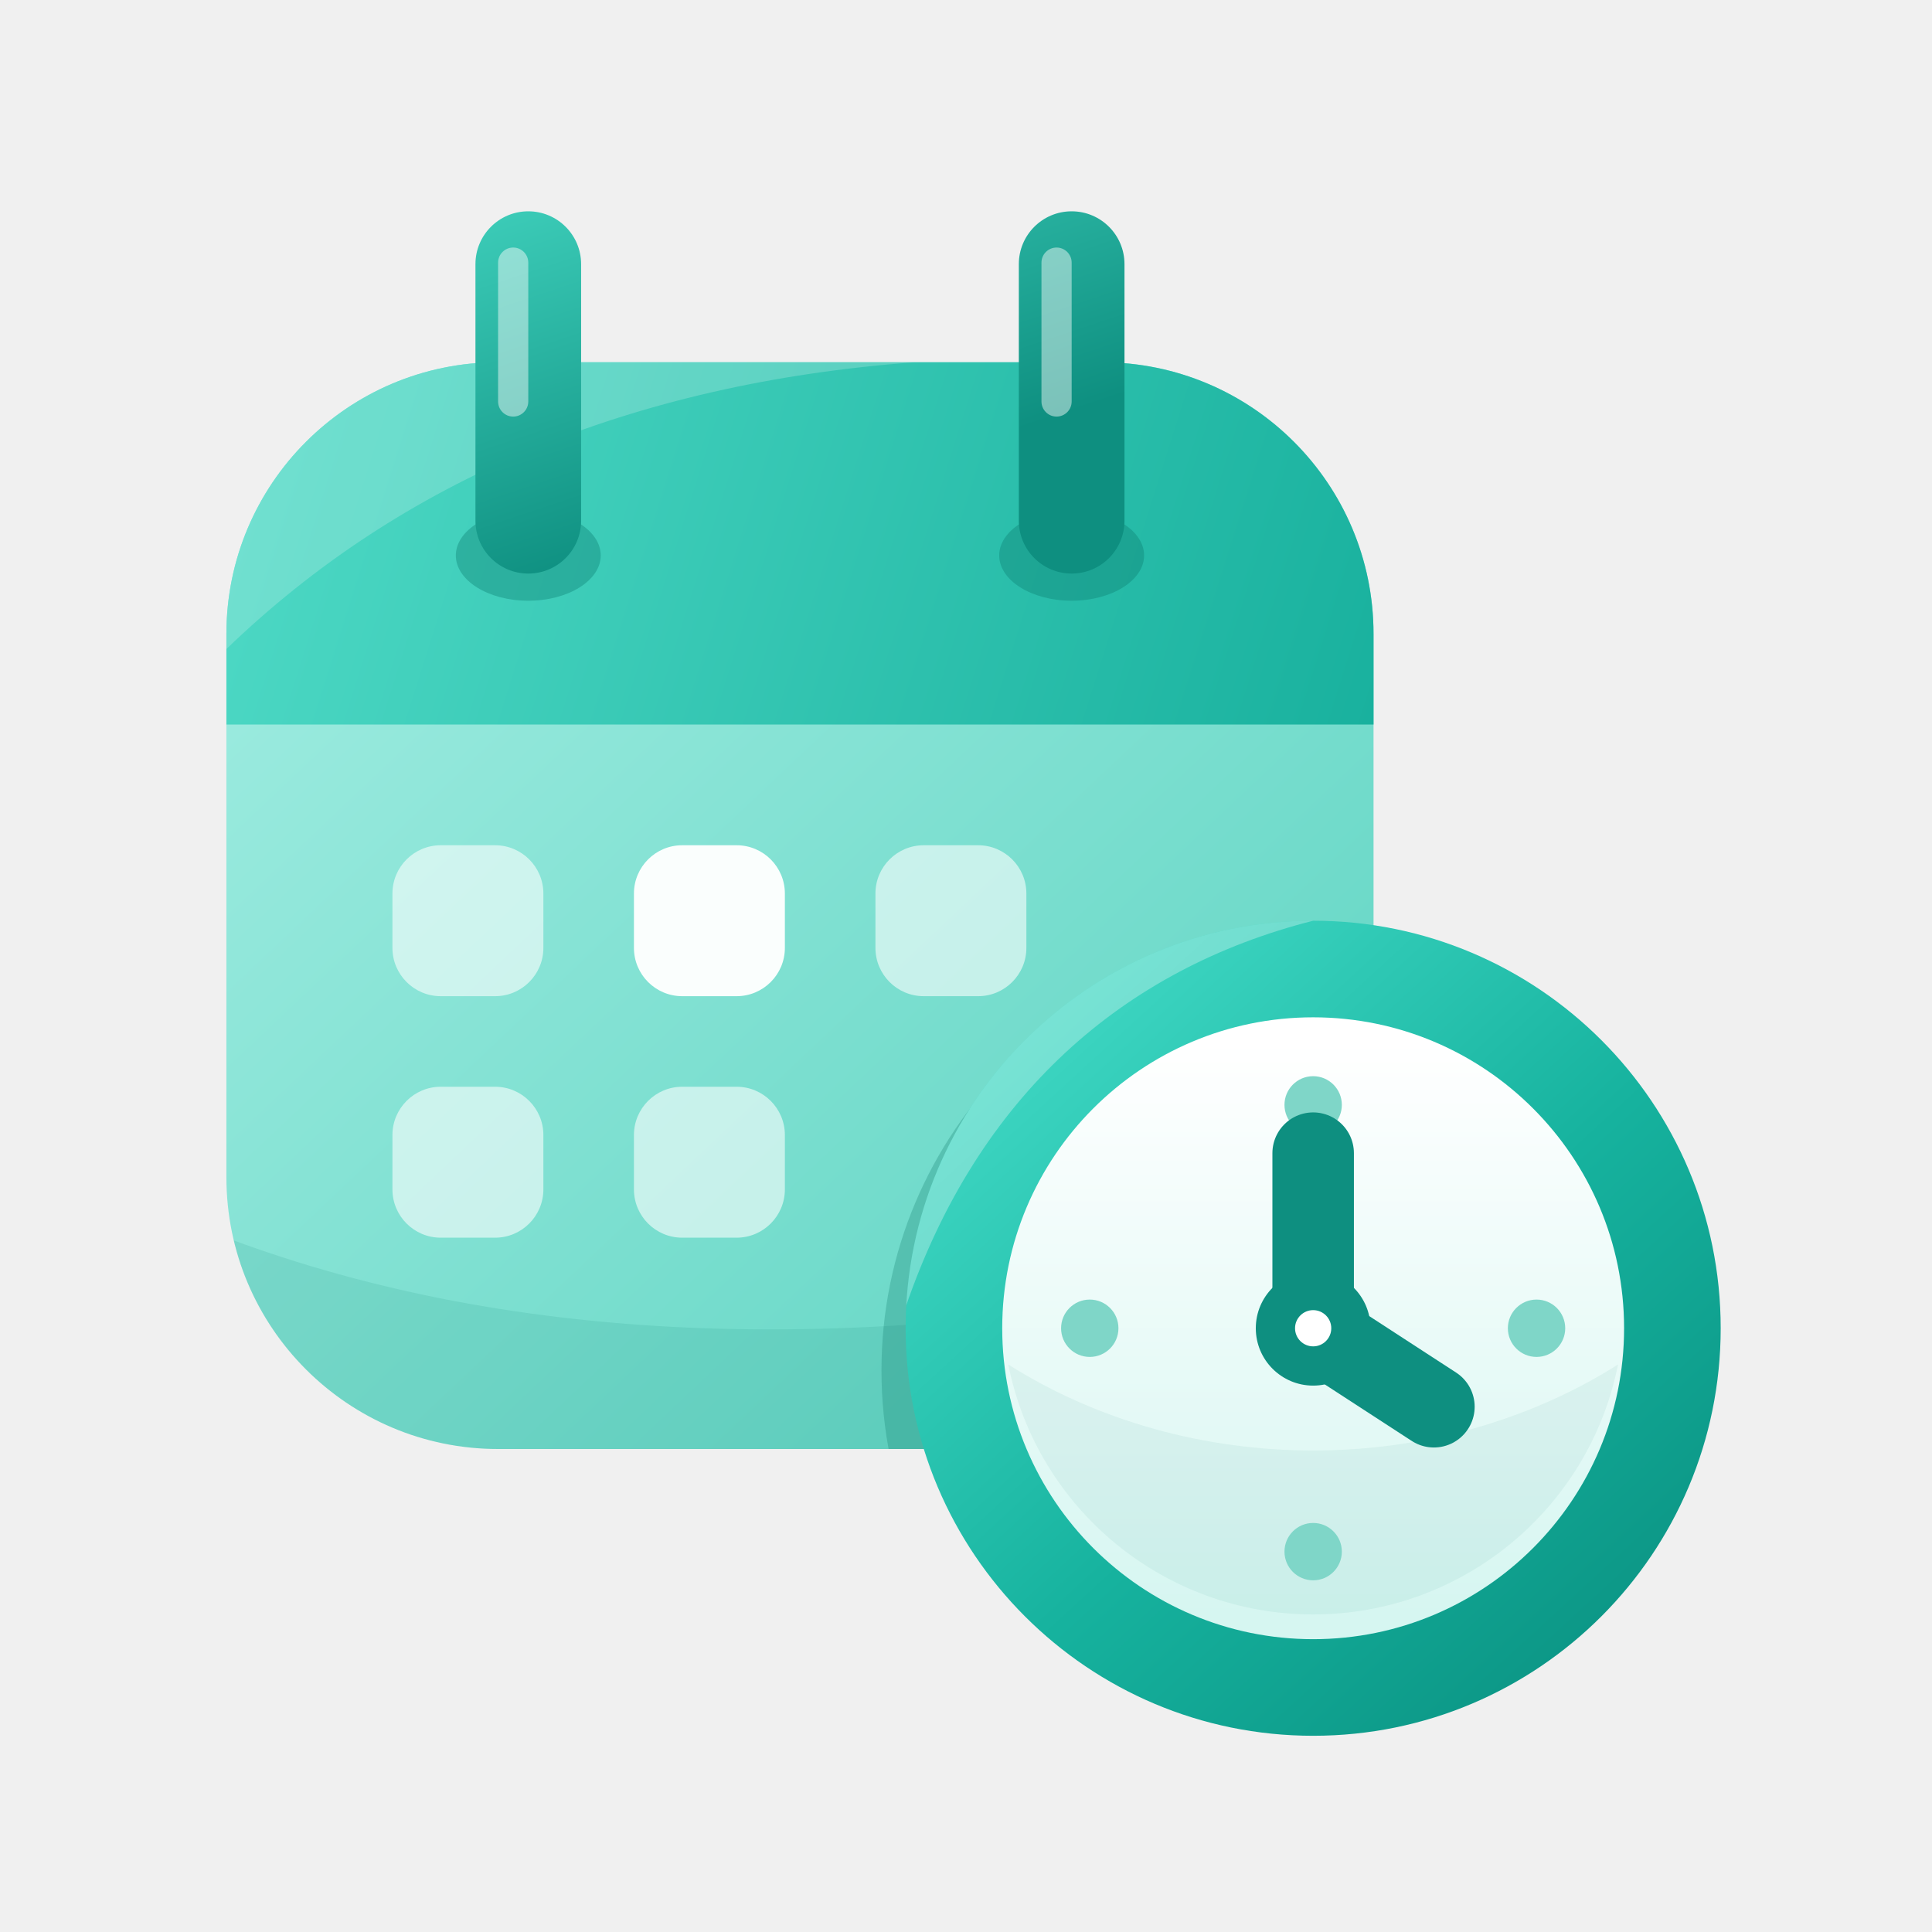
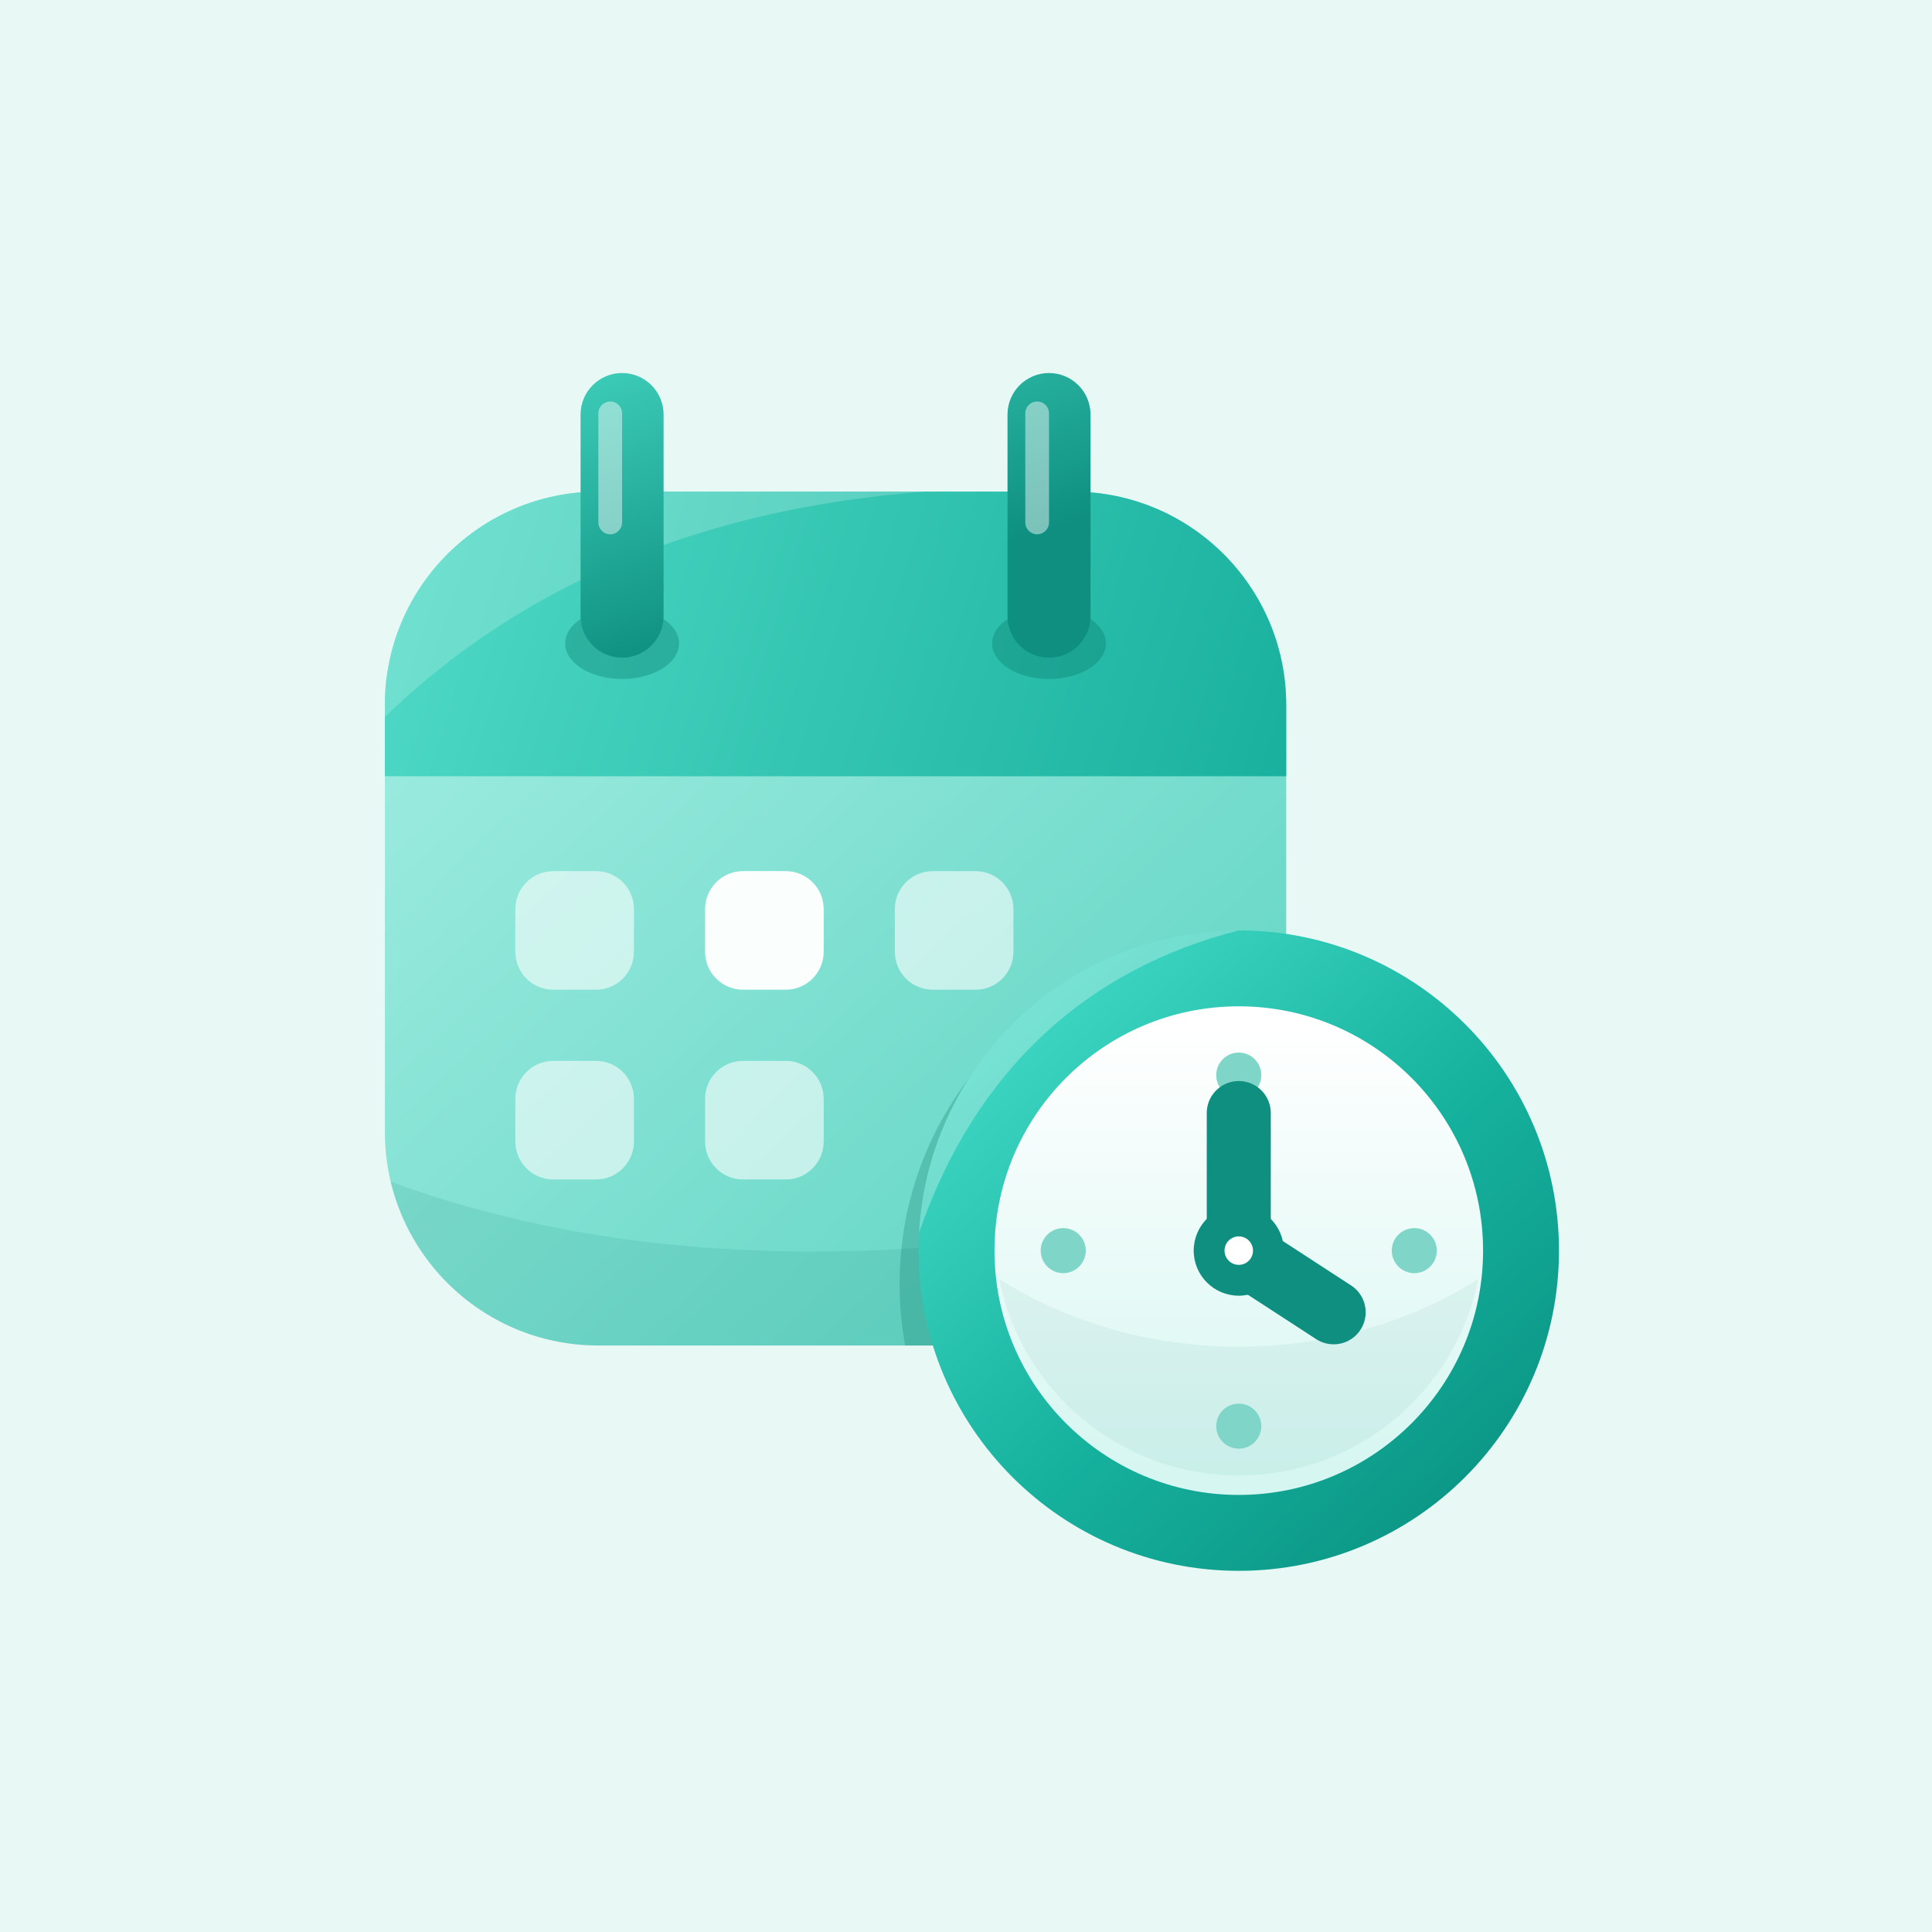
- <svg xmlns="http://www.w3.org/2000/svg" viewBox="1.5 1 64 64">
+ <svg xmlns="http://www.w3.org/2000/svg" viewBox="-7.227 -7.727 81.454 81.454">
+   <style>
+     @media (prefers-color-scheme: dark) { .icon-background { fill: #213733; } }
+   </style>
+   <rect class="icon-background" x="-7.227" y="-7.727" width="81.454" height="81.454" fill="#E7F8F5" />
  <defs>
    <linearGradient id="body" x1="10" y1="14" x2="44" y2="50" gradientUnits="userSpaceOnUse">
      <stop stop-color="#A4EEE3" />
      <stop offset="1" stop-color="#5CD3C1" />
    </linearGradient>
    <linearGradient id="header" x1="9" y1="13" x2="47" y2="25" gradientUnits="userSpaceOnUse">
      <stop stop-color="#4FDAC6" />
      <stop offset="1" stop-color="#19B19E" />
    </linearGradient>
    <linearGradient id="ring" x1="17" y1="8" x2="21" y2="20" gradientUnits="userSpaceOnUse">
      <stop stop-color="#3DCDB9" />
      <stop offset="1" stop-color="#0E8F80" />
    </linearGradient>
    <linearGradient id="bezel" x1="34" y1="33" x2="56" y2="57" gradientUnits="userSpaceOnUse">
      <stop stop-color="#45DDC9" />
      <stop offset=".55" stop-color="#16B29E" />
      <stop offset="1" stop-color="#0A9282" />
    </linearGradient>
    <linearGradient id="face" x1="45" y1="35.5" x2="45" y2="54.5" gradientUnits="userSpaceOnUse">
      <stop stop-color="#FFFFFF" />
      <stop offset="1" stop-color="#D6F6F1" />
    </linearGradient>
    <clipPath id="body-shape">
      <rect x="9" y="13" width="38" height="36" rx="9" />
    </clipPath>
    <clipPath id="bezel-shape">
      <circle cx="45" cy="45" r="13.5" />
    </clipPath>
  </defs>
  <rect x="9" y="13" width="38" height="36" rx="9" fill="url(#body)" />
  <g clip-path="url(#body-shape)">
    <path d="M9 13h38v12H9Z" fill="url(#header)" />
    <path d="M9 22.5c5.8-5.6 13.4-8.8 22.8-9.5H18a9 9 0 0 0-9 9v.5Z" fill="#fff" fill-opacity=".2" />
    <path d="M9 42c9.6 3.6 21.1 4 34.6 1.2L47 49H9v-7Z" fill="#0B7F72" fill-opacity=".12" />
    <circle cx="45" cy="46.4" r="14.3" fill="#087567" fill-opacity=".26" />
  </g>
  <g fill="#0B7F72" fill-opacity=".38">
    <ellipse cx="19" cy="19.4" rx="2.4" ry="1.5" />
    <ellipse cx="37" cy="19.4" rx="2.4" ry="1.5" />
  </g>
  <rect x="17.25" y="8" width="3.5" height="12" rx="1.75" fill="url(#ring)" />
  <rect x="35.25" y="8" width="3.5" height="12" rx="1.75" fill="url(#ring)" />
  <g fill="#fff" fill-opacity=".45">
    <rect x="18" y="9.2" width="1" height="5.6" rx=".5" />
    <rect x="36" y="9.2" width="1" height="5.6" rx=".5" />
  </g>
  <g fill="#fff" fill-opacity=".58">
    <rect x="14.5" y="29" width="5" height="5" rx="1.6" />
    <rect x="30.5" y="29" width="5" height="5" rx="1.6" />
    <rect x="14.5" y="37" width="5" height="5" rx="1.6" />
    <rect x="22.5" y="37" width="5" height="5" rx="1.6" />
  </g>
  <rect x="22.5" y="29" width="5" height="5" rx="1.6" fill="#fff" fill-opacity=".96" />
  <circle cx="45" cy="45" r="13.5" fill="url(#bezel)" />
  <g clip-path="url(#bezel-shape)">
    <path d="M31.5 45A13.5 13.5 0 0 1 45 31.5c-6.3 1.6-11.1 5.8-13.5 12.8V45Z" fill="#fff" fill-opacity=".3" />
  </g>
  <circle cx="45" cy="45" r="10.3" fill="url(#face)" />
  <path d="M34.9 46.2a10.3 10.3 0 0 0 20.2 0c-6 3.8-14.2 3.8-20.2 0Z" fill="#0B7F72" fill-opacity=".06" />
  <g fill="#7FD6C8">
    <circle cx="45" cy="37.6" r=".95" />
    <circle cx="52.4" cy="45" r=".95" />
    <circle cx="45" cy="52.4" r=".95" />
    <circle cx="37.6" cy="45" r=".95" />
  </g>
  <path d="M45 39.2V45l4 2.6" fill="none" stroke="#0E8F80" stroke-width="2.7" stroke-linecap="round" stroke-linejoin="round" />
  <circle cx="45" cy="45" r="1.9" fill="#0E8F80" />
  <circle cx="45" cy="45" r=".6" fill="#fff" />
</svg>
